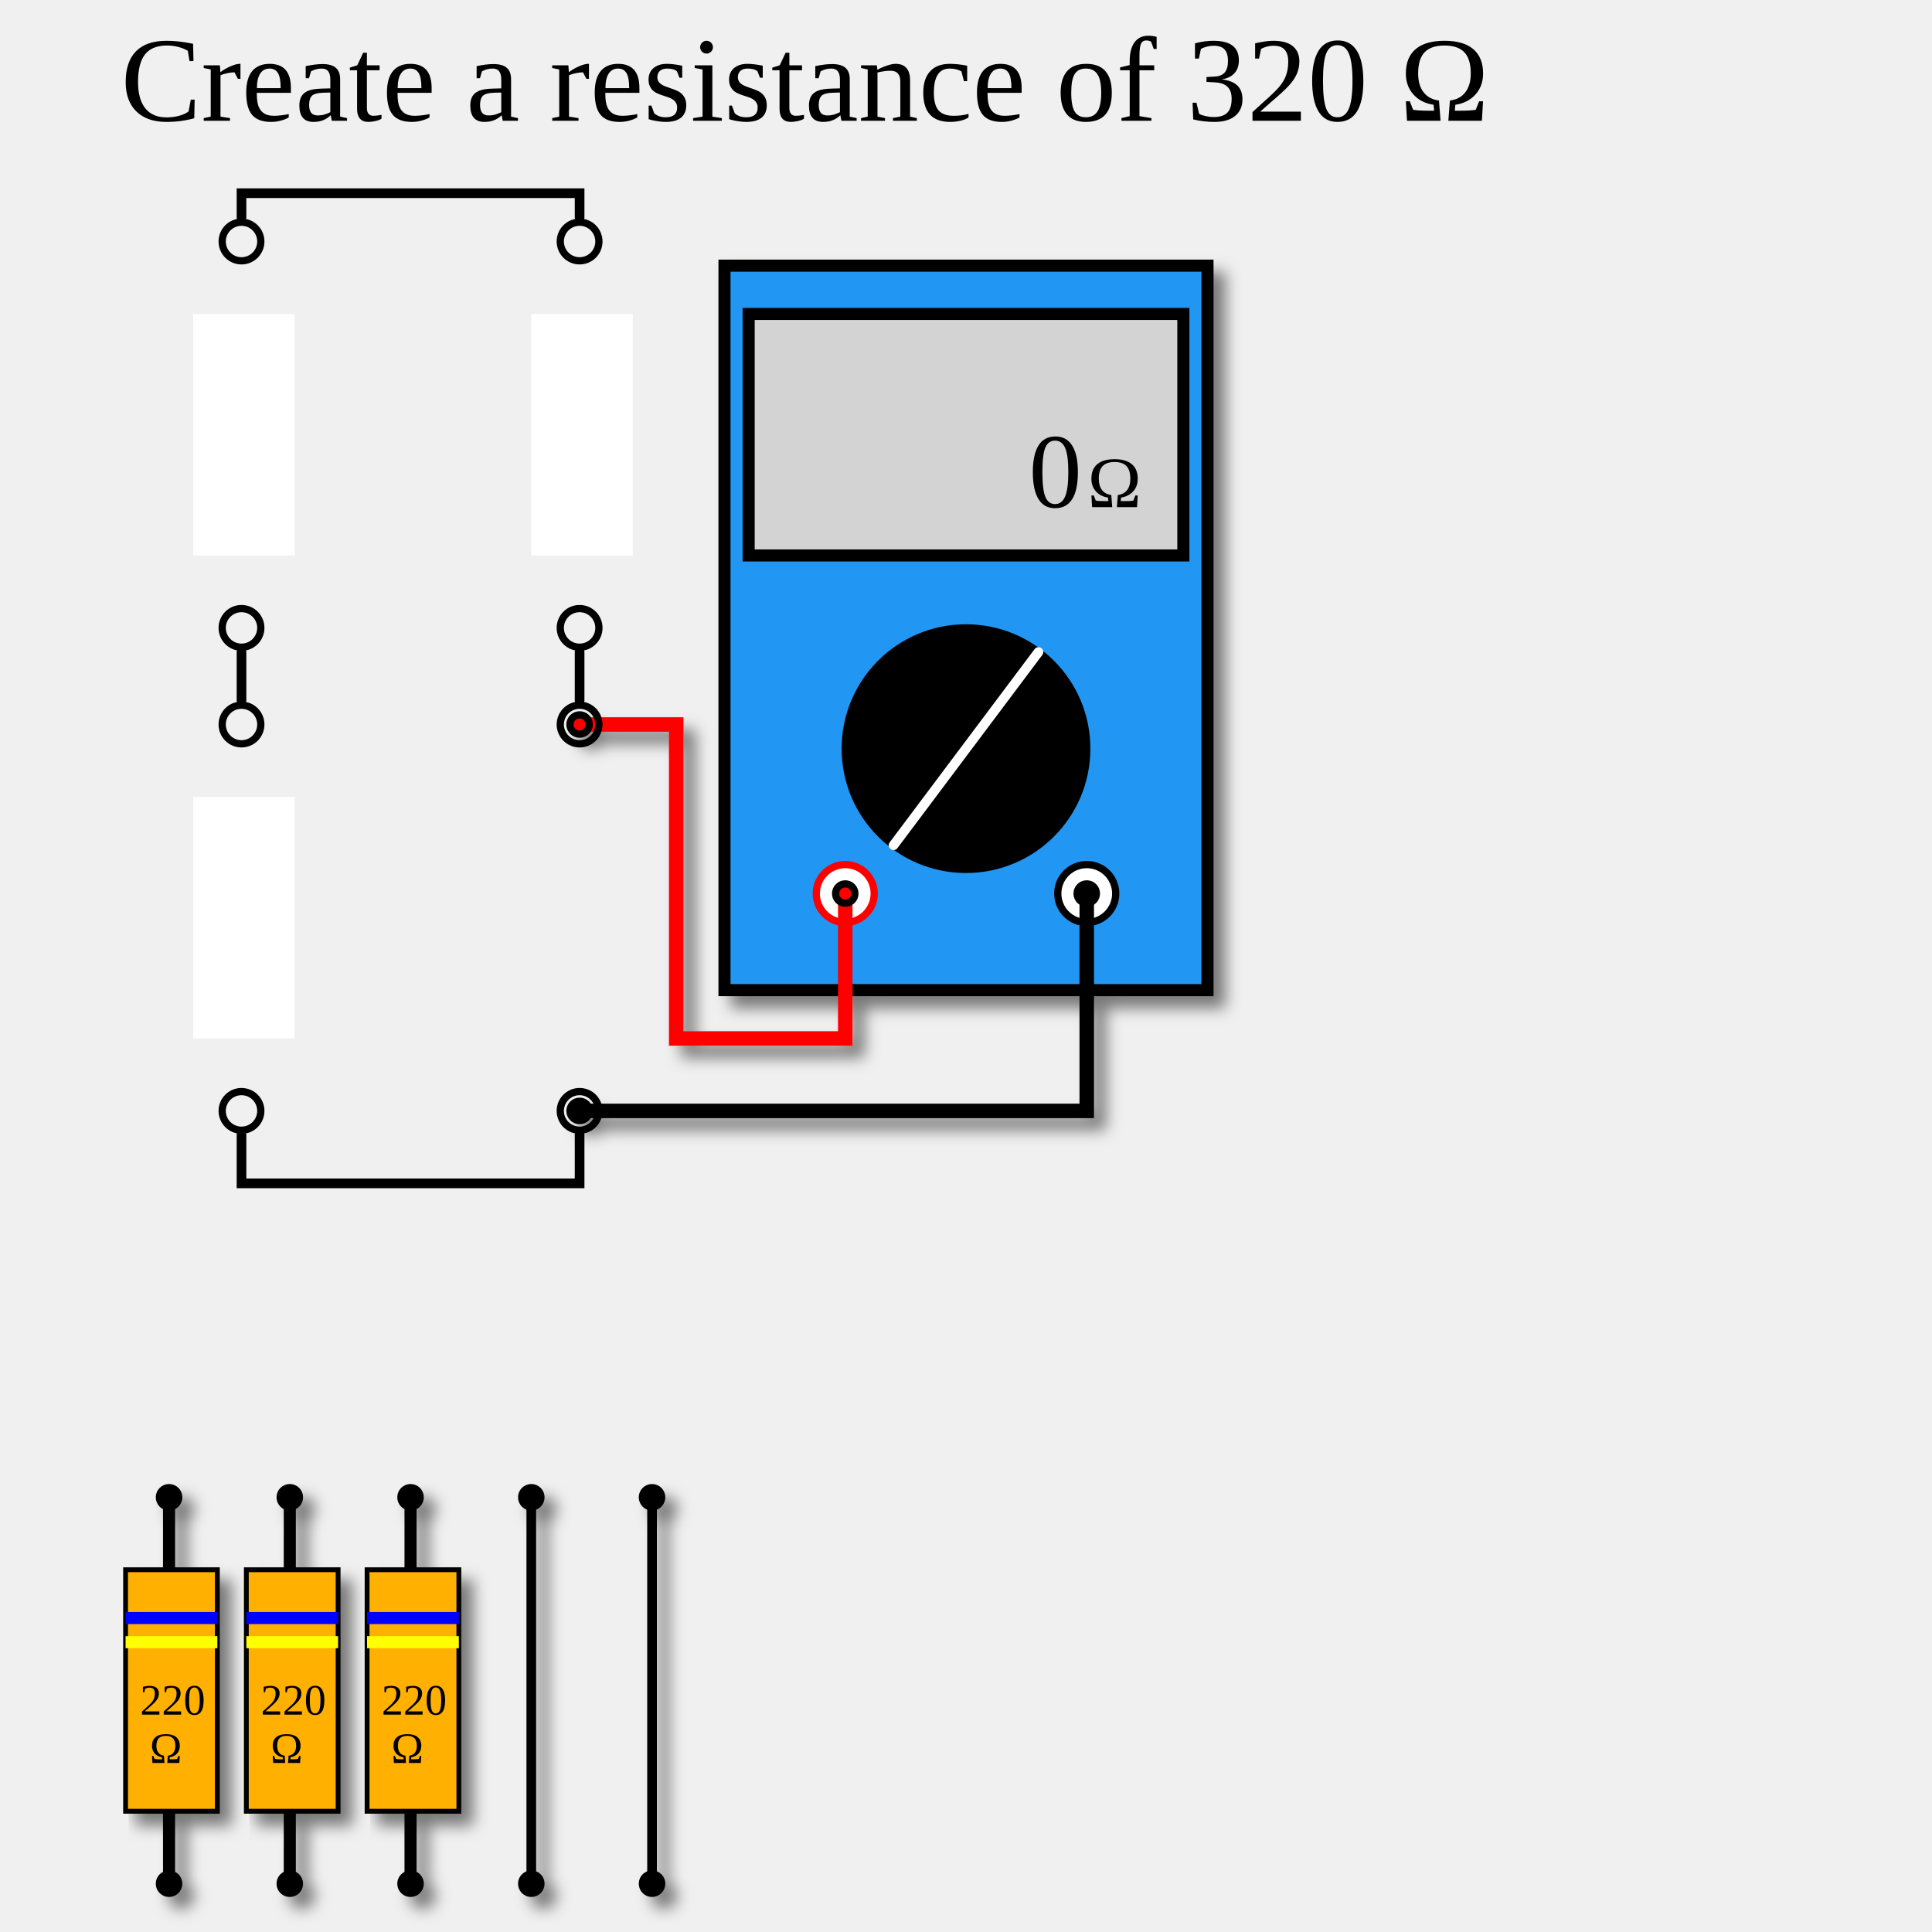
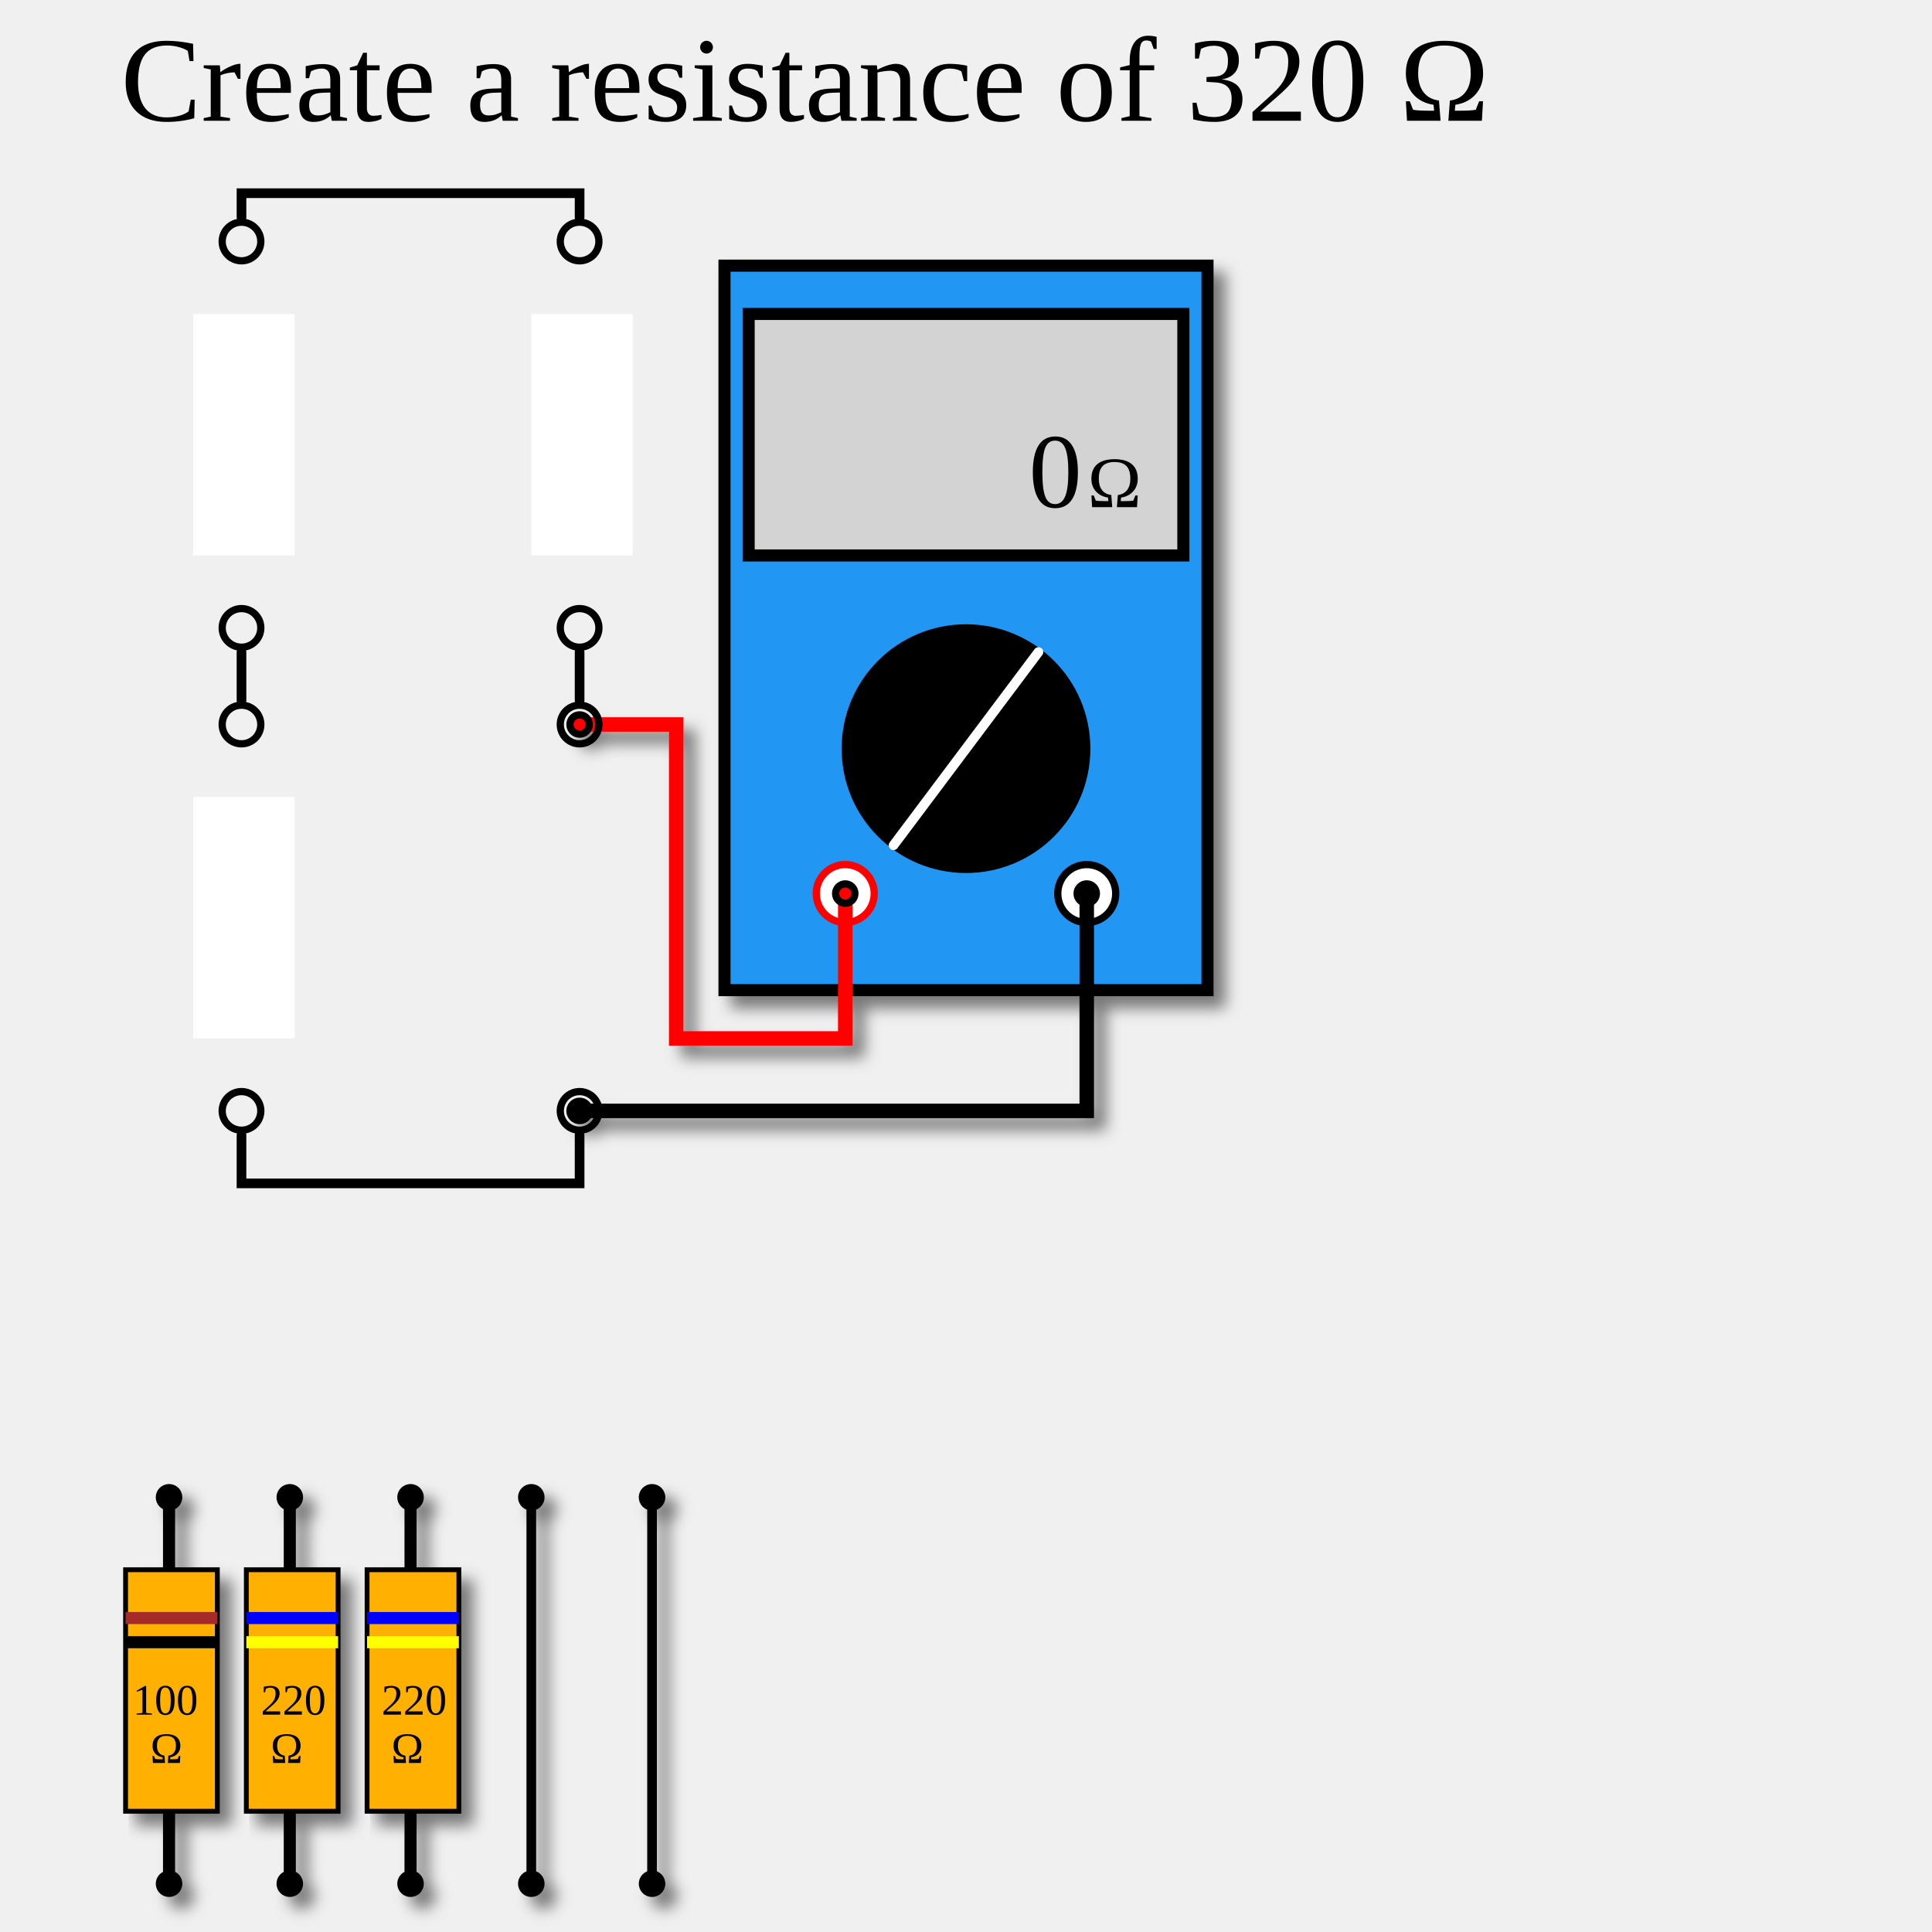
<svg xmlns="http://www.w3.org/2000/svg" id="circuitBoard" viewBox="0 0 800 800" preserveAspectRatio="xMinYMin meet">
  <defs>
-     <g id="resistor" filter="url(#dropshadow)" data-res="220">
+     <g id="res-220" filter="url(#dropshadow)" data-res="220">
      <rect id="svg_1" height="100" width="38" y="50" x="2" stroke-width="2" stroke="#000000" fill="#ffb000" />
      <line id="svg_2" y2="70" x2="40" y1="70" x1="2" stroke-width="5" stroke="blue" fill="none" />
      <line id="svg_3" y2="80" x2="40" y1="80" x1="2" stroke-width="5" stroke="yellow" fill="none" />
      <line id="topLead" y2="50" x2="20" y1="20" x1="20" stroke-width="5" stroke="#000000" fill="none" />
      <line id="bottomLead" y2="180" x2="20" y1="150" x1="20" stroke-width="5" stroke="#000000" fill="none" />
      <circle cx="20" cy="20" r="4" stroke="black" stroke-width="3" fill="black" />
      <circle cx="20" cy="180" r="4" stroke="black" stroke-width="3" fill="black" />
      <text x="8" y="110" style="font-size: 18px;">
		    220
	  </text>
      <text x="12" y="130" style="font-size: 18px;">
		    Ω
+ 	  </text>
+     </g>
+     <g id="res-100" filter="url(#dropshadow)" data-res="100">
+       <rect id="svg_1" height="100" width="38" y="50" x="2" stroke-width="2" stroke="#000000" fill="#ffb000" />
+       <line id="svg_2" y2="70" x2="40" y1="70" x1="2" stroke-width="5" stroke="#a52a2a" fill="none" />
+       <line id="svg_3" y2="80" x2="40" y1="80" x1="2" stroke-width="5" stroke="#000000" fill="none" />
+       <line id="topLead" y2="50" x2="20" y1="20" x1="20" stroke-width="5" stroke="#000000" fill="none" />
+       <line id="bottomLead" y2="180" x2="20" y1="150" x1="20" stroke-width="5" stroke="#000000" fill="none" />
+       <circle cx="20" cy="20" r="4" stroke="black" stroke-width="3" fill="black" />
+       <circle cx="20" cy="180" r="4" stroke="black" stroke-width="3" fill="black" />
+       <text x="5" y="110" style="font-size: 18px;">
+ 		    100
+ 	  </text>
+       <text x="12" y="130" style="font-size: 18px;">
+ 		    Ω
	  </text>
    </g>
    <g id="link" filter="url(#dropshadow)" data-res="0">
      <rect height="200" width="42" y="0" x="0" stroke-width="5" fill="#00000" fill-opacity="0.0" />
      <path fill="none" stroke="#000000" d="M 20 20 L 20 180" stroke-width="4" stroke-linecap="round" class="cl_wire" style="stroke-linecap: round;" />
      <circle cx="20" cy="20" r="4" stroke="black" stroke-width="3" fill="black" />
      <circle cx="20" cy="180" r="4" stroke="black" stroke-width="3" fill="black" />
    </g>
  </defs>
  <filter id="dropshadow" width="200%" height="200%">
    <feGaussianBlur in="SourceAlpha" stdDeviation="3" />
    <feOffset dx="5" dy="5" />
    <feComponentTransfer>
      <feFuncA type="linear" slope="0.5" />
    </feComponentTransfer>
    <feMerge>
      <feMergeNode />
      <feMergeNode in="SourceGraphic" />
    </feMerge>
  </filter>
  <g transform="matrix(1 0 0 1 300 110)" filter="url(#dropshadow)">
    <rect height="300" width="200" y="0" x="0" stroke-width="5" stroke="#000000" fill="#2196f3" />
    <rect height="100" width="180" y="20" x="10" stroke-width="5" stroke="#000000" fill="lightgray" />
    <text id="meter-display" x="148" y="100" text-anchor="end" style="font-size: 44px;">
			0
		</text>
    <text id="meter-display" x="150" y="100" style="font-size: 30px;">
		    Ω
		</text>
    <circle cx="100" cy="200" r="50" stroke="black" stroke-width="3" fill="black" />
    <path fill="none" stroke="white" d="M 130 160 L 70 240" stroke-width="4" stroke-linecap="round" class="cl_wire" />
    <circle cx="50" cy="260" r="12" stroke="red" stroke-width="3" fill="white" />
    <circle cx="150" cy="260" r="12" stroke="black" stroke-width="3" fill="white" />
    <path fill="none" stroke="red" d="M 50 260 L 50 320 L -20 320 L -20 190 L -60 190" stroke-width="6" stroke-linecap="round" class="cl_wire" />
    <circle cx="50" cy="260" r="4" stroke="black" stroke-width="3" fill="red" />
    <circle cx="-60" cy="190" r="4" stroke="black" stroke-width="3" fill="red" />
    <path fill="none" stroke="#000000" d="M 150 260 L 150 350 L -60 350" stroke-width="6" stroke-linecap="round" class="cl_wire" />
    <circle cx="150" cy="260" r="4" stroke="black" stroke-width="3" fill="black" />
    <circle cx="-60" cy="350" r="4" stroke="black" stroke-width="3" fill="black" />
  </g>
  <g transform="matrix(1 0 0 1 100 100)">
    <path fill="none" stroke="#000000" d="M 10 0 L 20 0 L 20 140 L 10 140 M -170 0 L -190 0 M -170 140 L -190 140 M -370 0 L -390 0 L -390 140 L -370 140" stroke-width="4" stroke-linecap="round" class="cl_wire" style="stroke-linecap: round;" transform="rotate(-90)" />
    <circle cx="0" cy="0" r="8" stroke="black" stroke-width="3" fill="none" />
    <circle cx="0" cy="160" r="8" stroke="black" stroke-width="3" fill="none" />
    <circle cx="0" cy="200" r="8" stroke="black" stroke-width="3" fill="none" />
    <circle cx="0" cy="360" r="8" stroke="black" stroke-width="3" fill="none" />
    <circle cx="140" cy="0" r="8" stroke="black" stroke-width="3" fill="none" />
    <circle cx="140" cy="160" r="8" stroke="black" stroke-width="3" fill="none" />
    <circle cx="140" cy="200" r="8" stroke="black" stroke-width="3" fill="none" />
    <circle cx="140" cy="360" r="8" stroke="black" stroke-width="3" fill="none" />
  </g>
  <text x="50" y="50" style="font-size: 50px;">
		    Create a resistance of 320 Ω
	</text>
  <text id="result" x="50" y="550" style="font-size: 50px;">
	</text>
  <rect id="dropZone-1" class="dropzone" x-svg-drop-target="true" height="100" width="42" y="130" x="80" fill="#fff" data-zone="1" />
  <rect id="dropZone-2" class="dropzone" x-svg-drop-target="true" height="100" width="42" y="330" x="80" fill="#fff" data-zone="2" />
  <rect id="dropZone-3" class="dropzone" x-svg-drop-target="true" height="100" width="42" y="130" x="220" fill="#fff" data-zone="3" />
-   <use x="50" y="600" href="#resistor" class="res-handle" data-res="100" />
-   <use x="100" y="600" href="#resistor" class="res-handle" data-res="220" />
-   <use x="150" y="600" href="#resistor" class="res-handle" data-res="360" />
+   <use x="50" y="600" href="#res-100" class="res-handle" data-res="100" />
+   <use x="100" y="600" href="#res-220" class="res-handle" data-res="220" />
+   <use x="150" y="600" href="#res-220" class="res-handle" data-res="220" />
  <use x="200" y="600" href="#link" class="res-handle" data-res="0" />
  <use x="250" y="600" href="#link" class="res-handle" data-res="0" />
</svg>
